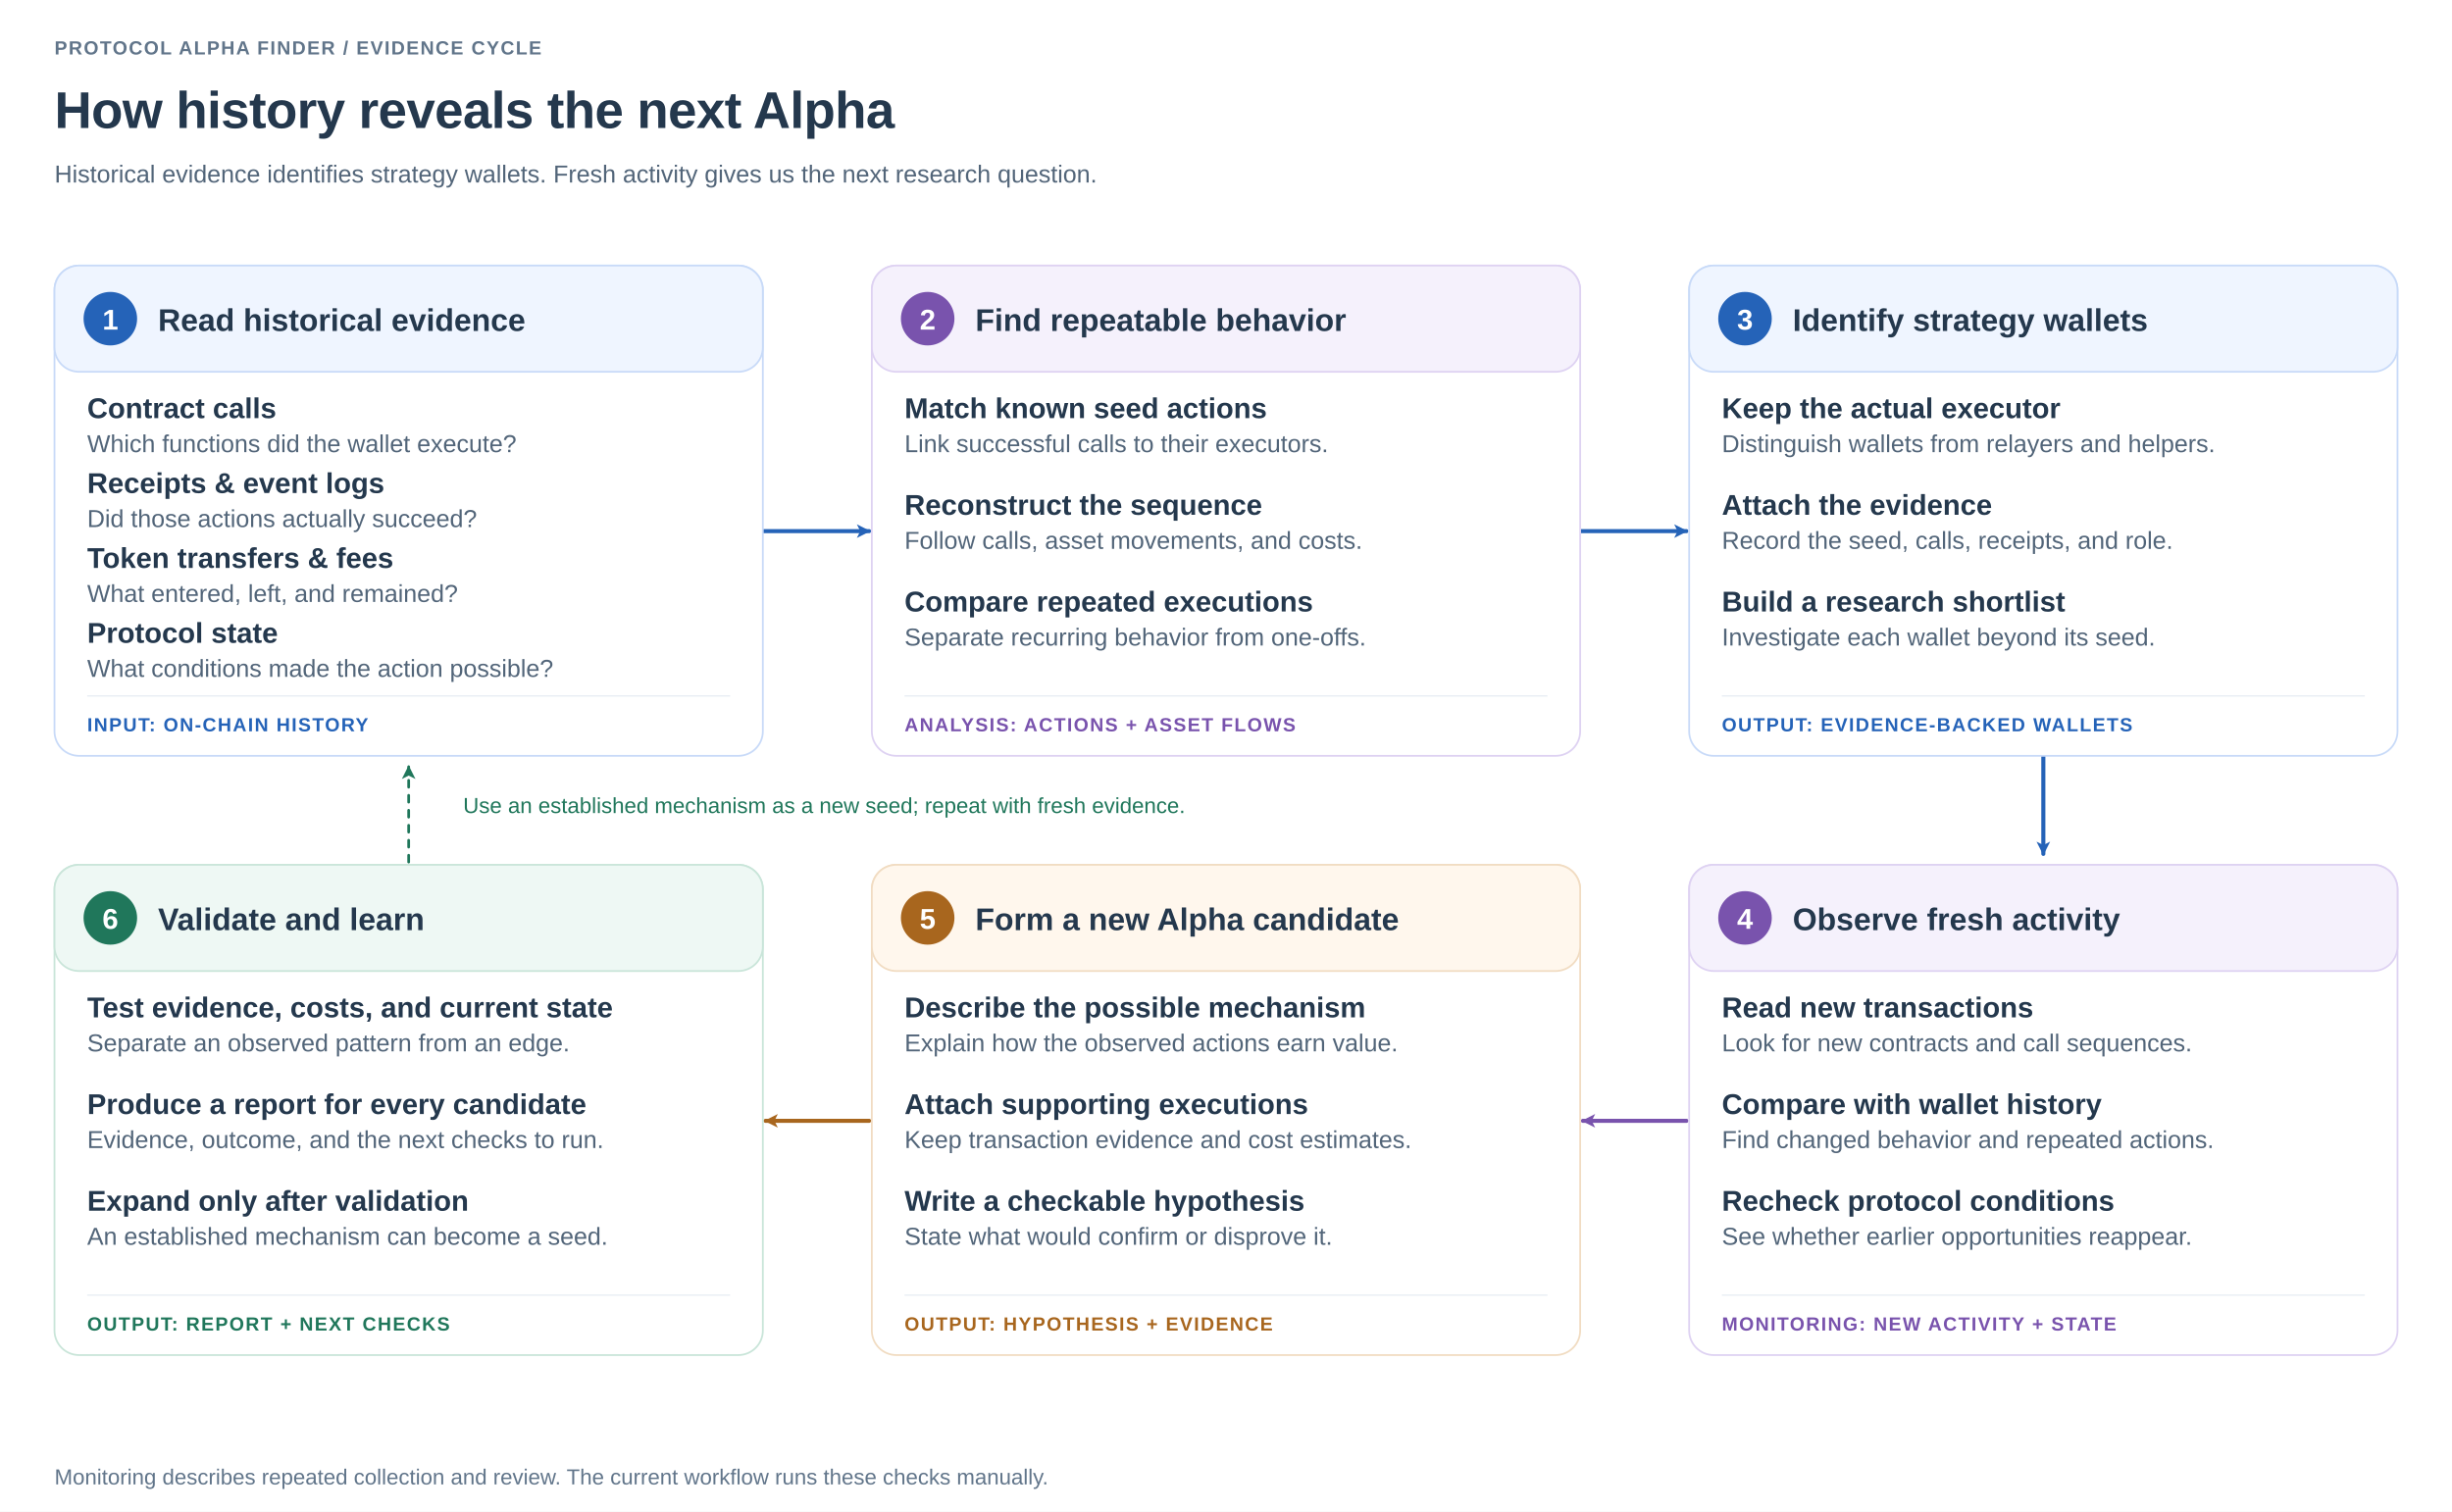
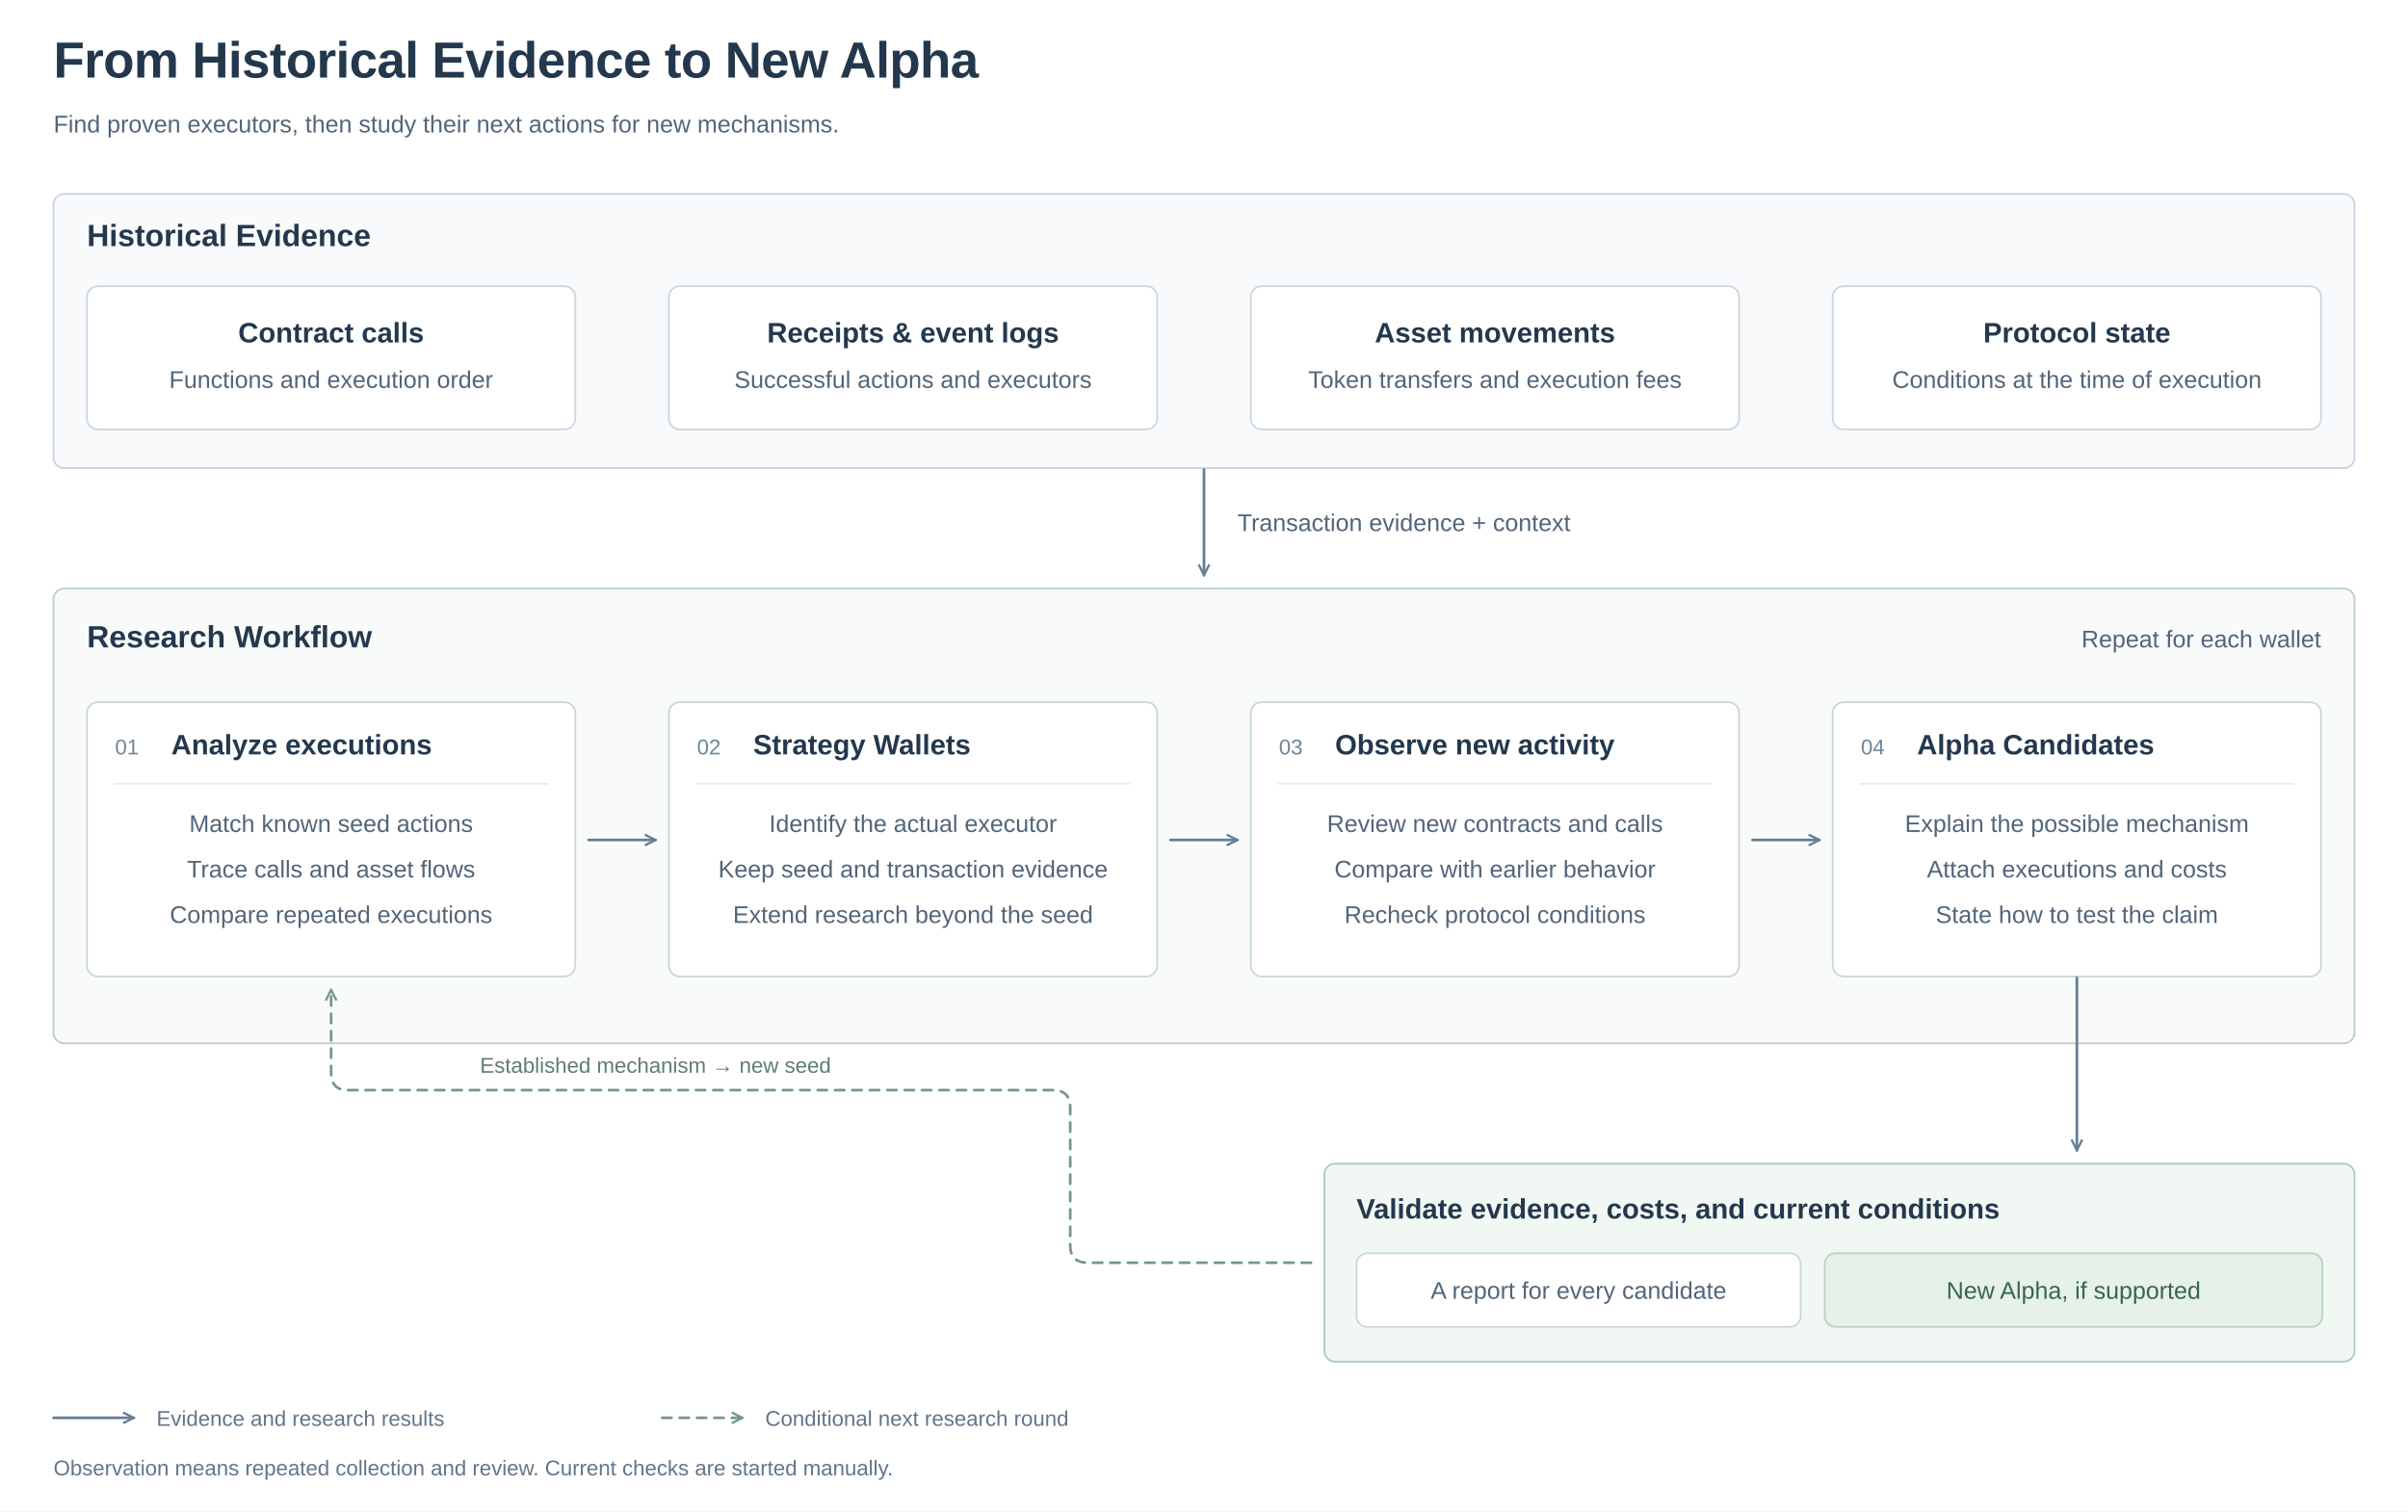
- <svg xmlns="http://www.w3.org/2000/svg" width="1800" height="1110" viewBox="0 0 1800 1110" role="img" aria-labelledby="title desc" xml:lang="en">
+ <svg xmlns="http://www.w3.org/2000/svg" width="1800" height="1130" viewBox="0 0 1800 1130" role="img" aria-labelledby="title desc" xml:lang="en">
  <defs>
    <marker id="a0" viewBox="0 0 10 10" refX="9" refY="5" markerWidth="10" markerHeight="10" markerUnits="userSpaceOnUse" orient="auto">
      <path d="M 0 0 L 10 5 L 0 10 L 2.5 5 Z" fill="#2563b8" />
    </marker>
    <marker id="a1" viewBox="0 0 10 10" refX="9" refY="5" markerWidth="10" markerHeight="10" markerUnits="userSpaceOnUse" orient="auto">
      <path d="M 0 0 L 10 5 L 0 10 L 2.5 5 Z" fill="#7953ad" />
    </marker>
    <marker id="a2" viewBox="0 0 10 10" refX="9" refY="5" markerWidth="10" markerHeight="10" markerUnits="userSpaceOnUse" orient="auto">
      <path d="M 0 0 L 10 5 L 0 10 L 2.5 5 Z" fill="#a8661e" />
    </marker>
    <marker id="a3" viewBox="0 0 10 10" refX="9" refY="5" markerWidth="10" markerHeight="10" markerUnits="userSpaceOnUse" orient="auto">
      <path d="M 0 0 L 10 5 L 0 10 L 2.5 5 Z" fill="#20775b" />
    </marker>
  </defs>
  <style>
text { font-family: Arial, 'PingFang SC', 'Microsoft YaHei', sans-serif; fill:#24384d; }
.title { font-size:38px; font-weight:700; letter-spacing:-.4px; }
.heading { font-size:23px; font-weight:650; }
.node { font-size:21px; font-weight:600; }
.body { font-size:18px; fill:#526579; }
.small { font-size:16px; fill:#61758a; }
.code { font-family:'SFMono-Regular',Consolas,monospace; font-size:16px; }
.label { font-size:14px; font-weight:650; letter-spacing:1px; fill:#61758a; }
</style>
-   <rect x="0" y="0" width="1800" height="1110" rx="0" fill="#ffffff" stroke="none" stroke-width="1.3" />
-   <text x="40" y="40" class="label" text-anchor="start">PROTOCOL ALPHA FINDER  /  EVIDENCE CYCLE</text>
-   <text x="40" y="94" class="title" text-anchor="start">How history reveals the next Alpha</text>
-   <text x="40" y="134" class="body" text-anchor="start">Historical evidence identifies strategy wallets. Fresh activity gives us the next research question.</text>
-   <path data-kind="history-analysis" d="M 560 390 C 599.0 390 599.0 390 638 390" stroke="#2563b8" stroke-width="3" fill="none" stroke-linecap="round" marker-end="url(#a0)" />
-   <path data-kind="analysis-wallet" d="M 1160 390 C 1199.0 390 1199.0 390 1238 390" stroke="#2563b8" stroke-width="3" fill="none" stroke-linecap="round" marker-end="url(#a0)" />
-   <path data-kind="monitor-candidate" d="M 1238 823 C 1200.0 823 1200.0 823 1162 823" stroke="#7953ad" stroke-width="3" fill="none" stroke-linecap="round" marker-end="url(#a1)" />
-   <path data-kind="candidate-validation" d="M 638 823 C 600.0 823 600.0 823 562 823" stroke="#a8661e" stroke-width="3" fill="none" stroke-linecap="round" marker-end="url(#a2)" />
-   <path data-kind="wallet-monitor" d="M 1500 555 C 1500 591.0 1500 591.0 1500 627" stroke="#2563b8" stroke-width="3" fill="none" stroke-linecap="round" marker-end="url(#a0)" />
-   <rect x="40" y="195" width="520" height="360" rx="18" fill="#ffffff" stroke="#c8daf8" stroke-width="1.3" />
-   <rect x="40" y="195" width="520" height="78" rx="18" fill="#eff5ff" stroke="#c8daf8" stroke-width="1.3" />
-   <rect x="62" y="215" width="38" height="38" rx="19" fill="#2563b8" stroke="#2563b8" stroke-width="1.3" />
-   <text x="81" y="242" class="node" text-anchor="middle" style="fill:#ffffff">1</text>
-   <text x="116" y="243" class="heading" text-anchor="start">Read historical evidence</text>
-   <text x="64" y="307" class="node" text-anchor="start">Contract calls</text>
-   <text x="64" y="332" class="body" text-anchor="start">Which functions did the wallet execute?</text>
-   <text x="64" y="362" class="node" text-anchor="start">Receipts &amp; event logs</text>
-   <text x="64" y="387" class="body" text-anchor="start">Did those actions actually succeed?</text>
-   <text x="64" y="417" class="node" text-anchor="start">Token transfers &amp; fees</text>
-   <text x="64" y="442" class="body" text-anchor="start">What entered, left, and remained?</text>
-   <text x="64" y="472" class="node" text-anchor="start">Protocol state</text>
-   <text x="64" y="497" class="body" text-anchor="start">What conditions made the action possible?</text>
-   <path d="M 64 511 L 536 511" stroke="#e8eef4" fill="none" />
-   <text x="64" y="537" class="label" text-anchor="start" style="fill:#2563b8">INPUT: ON-CHAIN HISTORY</text>
-   <rect x="640" y="195" width="520" height="360" rx="18" fill="#ffffff" stroke="#ded2f2" stroke-width="1.3" />
-   <rect x="640" y="195" width="520" height="78" rx="18" fill="#f5f1fc" stroke="#ded2f2" stroke-width="1.3" />
-   <rect x="662" y="215" width="38" height="38" rx="19" fill="#7953ad" stroke="#7953ad" stroke-width="1.3" />
-   <text x="681" y="242" class="node" text-anchor="middle" style="fill:#ffffff">2</text>
-   <text x="716" y="243" class="heading" text-anchor="start">Find repeatable behavior</text>
-   <text x="664" y="307" class="node" text-anchor="start">Match known seed actions</text>
-   <text x="664" y="332" class="body" text-anchor="start">Link successful calls to their executors.</text>
-   <text x="664" y="378" class="node" text-anchor="start">Reconstruct the sequence</text>
-   <text x="664" y="403" class="body" text-anchor="start">Follow calls, asset movements, and costs.</text>
-   <text x="664" y="449" class="node" text-anchor="start">Compare repeated executions</text>
-   <text x="664" y="474" class="body" text-anchor="start">Separate recurring behavior from one-offs.</text>
-   <path d="M 664 511 L 1136 511" stroke="#e8eef4" fill="none" />
-   <text x="664" y="537" class="label" text-anchor="start" style="fill:#7953ad">ANALYSIS: ACTIONS + ASSET FLOWS</text>
-   <rect x="1240" y="195" width="520" height="360" rx="18" fill="#ffffff" stroke="#c8daf8" stroke-width="1.3" />
-   <rect x="1240" y="195" width="520" height="78" rx="18" fill="#eff5ff" stroke="#c8daf8" stroke-width="1.3" />
-   <rect x="1262" y="215" width="38" height="38" rx="19" fill="#2563b8" stroke="#2563b8" stroke-width="1.3" />
-   <text x="1281" y="242" class="node" text-anchor="middle" style="fill:#ffffff">3</text>
-   <text x="1316" y="243" class="heading" text-anchor="start">Identify strategy wallets</text>
-   <text x="1264" y="307" class="node" text-anchor="start">Keep the actual executor</text>
-   <text x="1264" y="332" class="body" text-anchor="start">Distinguish wallets from relayers and helpers.</text>
-   <text x="1264" y="378" class="node" text-anchor="start">Attach the evidence</text>
-   <text x="1264" y="403" class="body" text-anchor="start">Record the seed, calls, receipts, and role.</text>
-   <text x="1264" y="449" class="node" text-anchor="start">Build a research shortlist</text>
-   <text x="1264" y="474" class="body" text-anchor="start">Investigate each wallet beyond its seed.</text>
-   <path d="M 1264 511 L 1736 511" stroke="#e8eef4" fill="none" />
-   <text x="1264" y="537" class="label" text-anchor="start" style="fill:#2563b8">OUTPUT: EVIDENCE-BACKED WALLETS</text>
-   <rect x="1240" y="635" width="520" height="360" rx="18" fill="#ffffff" stroke="#ded2f2" stroke-width="1.3" />
-   <rect x="1240" y="635" width="520" height="78" rx="18" fill="#f5f1fc" stroke="#ded2f2" stroke-width="1.3" />
-   <rect x="1262" y="655" width="38" height="38" rx="19" fill="#7953ad" stroke="#7953ad" stroke-width="1.3" />
-   <text x="1281" y="682" class="node" text-anchor="middle" style="fill:#ffffff">4</text>
-   <text x="1316" y="683" class="heading" text-anchor="start">Observe fresh activity</text>
-   <text x="1264" y="747" class="node" text-anchor="start">Read new transactions</text>
-   <text x="1264" y="772" class="body" text-anchor="start">Look for new contracts and call sequences.</text>
-   <text x="1264" y="818" class="node" text-anchor="start">Compare with wallet history</text>
-   <text x="1264" y="843" class="body" text-anchor="start">Find changed behavior and repeated actions.</text>
-   <text x="1264" y="889" class="node" text-anchor="start">Recheck protocol conditions</text>
-   <text x="1264" y="914" class="body" text-anchor="start">See whether earlier opportunities reappear.</text>
-   <path d="M 1264 951 L 1736 951" stroke="#e8eef4" fill="none" />
-   <text x="1264" y="977" class="label" text-anchor="start" style="fill:#7953ad">MONITORING: NEW ACTIVITY + STATE</text>
-   <rect x="640" y="635" width="520" height="360" rx="18" fill="#ffffff" stroke="#f1dcc2" stroke-width="1.3" />
-   <rect x="640" y="635" width="520" height="78" rx="18" fill="#fff7ed" stroke="#f1dcc2" stroke-width="1.3" />
-   <rect x="662" y="655" width="38" height="38" rx="19" fill="#a8661e" stroke="#a8661e" stroke-width="1.3" />
-   <text x="681" y="682" class="node" text-anchor="middle" style="fill:#ffffff">5</text>
-   <text x="716" y="683" class="heading" text-anchor="start">Form a new Alpha candidate</text>
-   <text x="664" y="747" class="node" text-anchor="start">Describe the possible mechanism</text>
-   <text x="664" y="772" class="body" text-anchor="start">Explain how the observed actions earn value.</text>
-   <text x="664" y="818" class="node" text-anchor="start">Attach supporting executions</text>
-   <text x="664" y="843" class="body" text-anchor="start">Keep transaction evidence and cost estimates.</text>
-   <text x="664" y="889" class="node" text-anchor="start">Write a checkable hypothesis</text>
-   <text x="664" y="914" class="body" text-anchor="start">State what would confirm or disprove it.</text>
-   <path d="M 664 951 L 1136 951" stroke="#e8eef4" fill="none" />
-   <text x="664" y="977" class="label" text-anchor="start" style="fill:#a8661e">OUTPUT: HYPOTHESIS + EVIDENCE</text>
-   <rect x="40" y="635" width="520" height="360" rx="18" fill="#ffffff" stroke="#c9e5d9" stroke-width="1.3" />
-   <rect x="40" y="635" width="520" height="78" rx="18" fill="#eef8f4" stroke="#c9e5d9" stroke-width="1.3" />
-   <rect x="62" y="655" width="38" height="38" rx="19" fill="#20775b" stroke="#20775b" stroke-width="1.3" />
-   <text x="81" y="682" class="node" text-anchor="middle" style="fill:#ffffff">6</text>
-   <text x="116" y="683" class="heading" text-anchor="start">Validate and learn</text>
-   <text x="64" y="747" class="node" text-anchor="start">Test evidence, costs, and current state</text>
-   <text x="64" y="772" class="body" text-anchor="start">Separate an observed pattern from an edge.</text>
-   <text x="64" y="818" class="node" text-anchor="start">Produce a report for every candidate</text>
-   <text x="64" y="843" class="body" text-anchor="start">Evidence, outcome, and the next checks to run.</text>
-   <text x="64" y="889" class="node" text-anchor="start">Expand only after validation</text>
-   <text x="64" y="914" class="body" text-anchor="start">An established mechanism can become a seed.</text>
-   <path d="M 64 951 L 536 951" stroke="#e8eef4" fill="none" />
-   <text x="64" y="977" class="label" text-anchor="start" style="fill:#20775b">OUTPUT: REPORT + NEXT CHECKS</text>
-   <path data-kind="validated-seed-loop" d="M 300 633 C 300 598.0 300 598.0 300 563" stroke="#20775b" stroke-width="2" fill="none" stroke-linecap="round" marker-end="url(#a3)" stroke-dasharray="5 6" />
-   <text x="340" y="597" class="small" text-anchor="start" style="fill:#20775b">Use an established mechanism as a new seed; repeat with fresh evidence.</text>
-   <text x="40" y="1090" class="small" text-anchor="start">Monitoring describes repeated collection and review. The current workflow runs these checks manually.</text>
+   <rect x="0" y="0" width="1800" height="1130" rx="0" fill="#ffffff" stroke="none" stroke-width="1.3" />
+   <defs>
+     <marker id="evidence-head" markerWidth="10" markerHeight="10" refX="9" refY="5" orient="auto" markerUnits="userSpaceOnUse">
+       <path d="M 1 1 L 9 5 L 1 9" fill="none" stroke="#657e94" stroke-width="1.7" />
+     </marker>
+     <marker id="feedback-head" markerWidth="10" markerHeight="10" refX="9" refY="5" orient="auto" markerUnits="userSpaceOnUse">
+       <path d="M 1 1 L 9 5 L 1 9" fill="none" stroke="#769789" stroke-width="1.7" />
+     </marker>
+   </defs>
+   <text x="40" y="58" class="title" text-anchor="start">From Historical Evidence to New Alpha</text>
+   <text x="40" y="99" class="body" text-anchor="start">Find proven executors, then study their next actions for new mechanisms.</text>
+   <rect x="40" y="145" width="1720" height="205" rx="8" fill="#f8fafc" stroke="#c8d3df" stroke-width="1.3" />
+   <text x="65" y="184" class="heading" text-anchor="start">Historical Evidence</text>
+   <rect x="65" y="214" width="365" height="107" rx="8" fill="#ffffff" stroke="#cbd6e1" stroke-width="1.3" />
+   <text x="247.5" y="256" class="node" text-anchor="middle">Contract calls</text>
+   <text x="247.5" y="290" class="body" text-anchor="middle">Functions and execution order</text>
+   <rect x="500" y="214" width="365" height="107" rx="8" fill="#ffffff" stroke="#cbd6e1" stroke-width="1.3" />
+   <text x="682.5" y="256" class="node" text-anchor="middle">Receipts &amp; event logs</text>
+   <text x="682.5" y="290" class="body" text-anchor="middle">Successful actions and executors</text>
+   <rect x="935" y="214" width="365" height="107" rx="8" fill="#ffffff" stroke="#cbd6e1" stroke-width="1.3" />
+   <text x="1117.5" y="256" class="node" text-anchor="middle">Asset movements</text>
+   <text x="1117.5" y="290" class="body" text-anchor="middle">Token transfers and execution fees</text>
+   <rect x="1370" y="214" width="365" height="107" rx="8" fill="#ffffff" stroke="#cbd6e1" stroke-width="1.3" />
+   <text x="1552.5" y="256" class="node" text-anchor="middle">Protocol state</text>
+   <text x="1552.5" y="290" class="body" text-anchor="middle">Conditions at the time of execution</text>
+   <path data-kind="historical-evidence-input" d="M 900 351 L 900 430" fill="none" stroke="#657e94" stroke-width="2" stroke-linecap="round" stroke-linejoin="round" marker-end="url(#evidence-head)" />
+   <text x="925" y="397" class="body" text-anchor="start">Transaction evidence + context</text>
+   <rect x="40" y="440" width="1720" height="340" rx="8" fill="#f8fbfa" stroke="#bdcfc5" stroke-width="1.3" />
+   <text x="65" y="484" class="heading" text-anchor="start">Research Workflow</text>
+   <text x="1735" y="484" class="body" text-anchor="end">Repeat for each wallet</text>
+   <rect x="65" y="525" width="365" height="205" rx="8" fill="#ffffff" stroke="#c9d5dd" stroke-width="1.3" />
+   <text x="86" y="564" class="small" text-anchor="start" style="fill:#6b8797">01</text>
+   <text x="128" y="564" class="node" text-anchor="start">Analyze executions</text>
+   <path d="M 85 586 L 410 586" stroke="#e1e8eb" fill="none" />
+   <text x="247.5" y="622" class="body" text-anchor="middle">Match known seed actions</text>
+   <text x="247.5" y="656" class="body" text-anchor="middle">Trace calls and asset flows</text>
+   <text x="247.5" y="690" class="body" text-anchor="middle">Compare repeated executions</text>
+   <rect x="500" y="525" width="365" height="205" rx="8" fill="#ffffff" stroke="#c9d5dd" stroke-width="1.3" />
+   <text x="521" y="564" class="small" text-anchor="start" style="fill:#6b8797">02</text>
+   <text x="563" y="564" class="node" text-anchor="start">Strategy Wallets</text>
+   <path d="M 520 586 L 845 586" stroke="#e1e8eb" fill="none" />
+   <text x="682.5" y="622" class="body" text-anchor="middle">Identify the actual executor</text>
+   <text x="682.5" y="656" class="body" text-anchor="middle">Keep seed and transaction evidence</text>
+   <text x="682.5" y="690" class="body" text-anchor="middle">Extend research beyond the seed</text>
+   <rect x="935" y="525" width="365" height="205" rx="8" fill="#ffffff" stroke="#c9d5dd" stroke-width="1.3" />
+   <text x="956" y="564" class="small" text-anchor="start" style="fill:#6b8797">03</text>
+   <text x="998" y="564" class="node" text-anchor="start">Observe new activity</text>
+   <path d="M 955 586 L 1280 586" stroke="#e1e8eb" fill="none" />
+   <text x="1117.5" y="622" class="body" text-anchor="middle">Review new contracts and calls</text>
+   <text x="1117.5" y="656" class="body" text-anchor="middle">Compare with earlier behavior</text>
+   <text x="1117.5" y="690" class="body" text-anchor="middle">Recheck protocol conditions</text>
+   <rect x="1370" y="525" width="365" height="205" rx="8" fill="#ffffff" stroke="#c9d5dd" stroke-width="1.3" />
+   <text x="1391" y="564" class="small" text-anchor="start" style="fill:#6b8797">04</text>
+   <text x="1433" y="564" class="node" text-anchor="start">Alpha Candidates</text>
+   <path d="M 1390 586 L 1715 586" stroke="#e1e8eb" fill="none" />
+   <text x="1552.5" y="622" class="body" text-anchor="middle">Explain the possible mechanism</text>
+   <text x="1552.5" y="656" class="body" text-anchor="middle">Attach executions and costs</text>
+   <text x="1552.5" y="690" class="body" text-anchor="middle">State how to test the claim</text>
+   <path data-kind="evidence-flow" d="M 440 628 L 490 628" fill="none" stroke="#657e94" stroke-width="2" stroke-linecap="round" stroke-linejoin="round" marker-end="url(#evidence-head)" />
+   <path data-kind="evidence-flow" d="M 875 628 L 925 628" fill="none" stroke="#657e94" stroke-width="2" stroke-linecap="round" stroke-linejoin="round" marker-end="url(#evidence-head)" />
+   <path data-kind="evidence-flow" d="M 1310 628 L 1360 628" fill="none" stroke="#657e94" stroke-width="2" stroke-linecap="round" stroke-linejoin="round" marker-end="url(#evidence-head)" />
+   <path data-kind="candidate-validation" d="M 1552.5 731 L 1552.5 860" fill="none" stroke="#657e94" stroke-width="2" stroke-linecap="round" stroke-linejoin="round" marker-end="url(#evidence-head)" />
+   <rect x="990" y="870" width="770" height="148" rx="8" fill="#f1f7f3" stroke="#afc8b8" stroke-width="1.3" />
+   <text x="1014" y="911" class="node" text-anchor="start">Validate evidence, costs, and current conditions</text>
+   <rect x="1014" y="937" width="332" height="55" rx="8" fill="#ffffff" stroke="#cad9d0" stroke-width="1.3" />
+   <rect x="1364" y="937" width="372" height="55" rx="8" fill="#e6f1e9" stroke="#bad1c2" stroke-width="1.3" />
+   <text x="1180" y="971" class="body" text-anchor="middle">A report for every candidate</text>
+   <text x="1550" y="971" class="body" text-anchor="middle" style="fill:#38654f">New Alpha, if supported</text>
+   <path data-kind="established-mechanism-return" d="M 980 944 H 813 Q 800 944 800 931 V 828 Q 800 815 787 815 H 260 Q 247.5 815 247.5 802 V 740" fill="none" stroke="#769789" stroke-width="2" stroke-linecap="round" stroke-linejoin="round" marker-end="url(#feedback-head)" stroke-dasharray="7 6" />
+   <text x="490" y="802" class="small" text-anchor="middle" style="fill:#5d7d6e">Established mechanism → new seed</text>
+   <path data-kind="evidence-flow" d="M 40 1060 H 100" fill="none" stroke="#657e94" stroke-width="2" stroke-linecap="round" stroke-linejoin="round" marker-end="url(#evidence-head)" />
+   <text x="117" y="1066" class="small" text-anchor="start">Evidence and research results</text>
+   <path data-kind="legend-feedback" d="M 495 1060 H 555" fill="none" stroke="#769789" stroke-width="2" stroke-linecap="round" stroke-linejoin="round" marker-end="url(#feedback-head)" stroke-dasharray="7 6" />
+   <text x="572" y="1066" class="small" text-anchor="start">Conditional next research round</text>
+   <text x="40" y="1103" class="small" text-anchor="start">Observation means repeated collection and review. Current checks are started manually.</text>
</svg>
